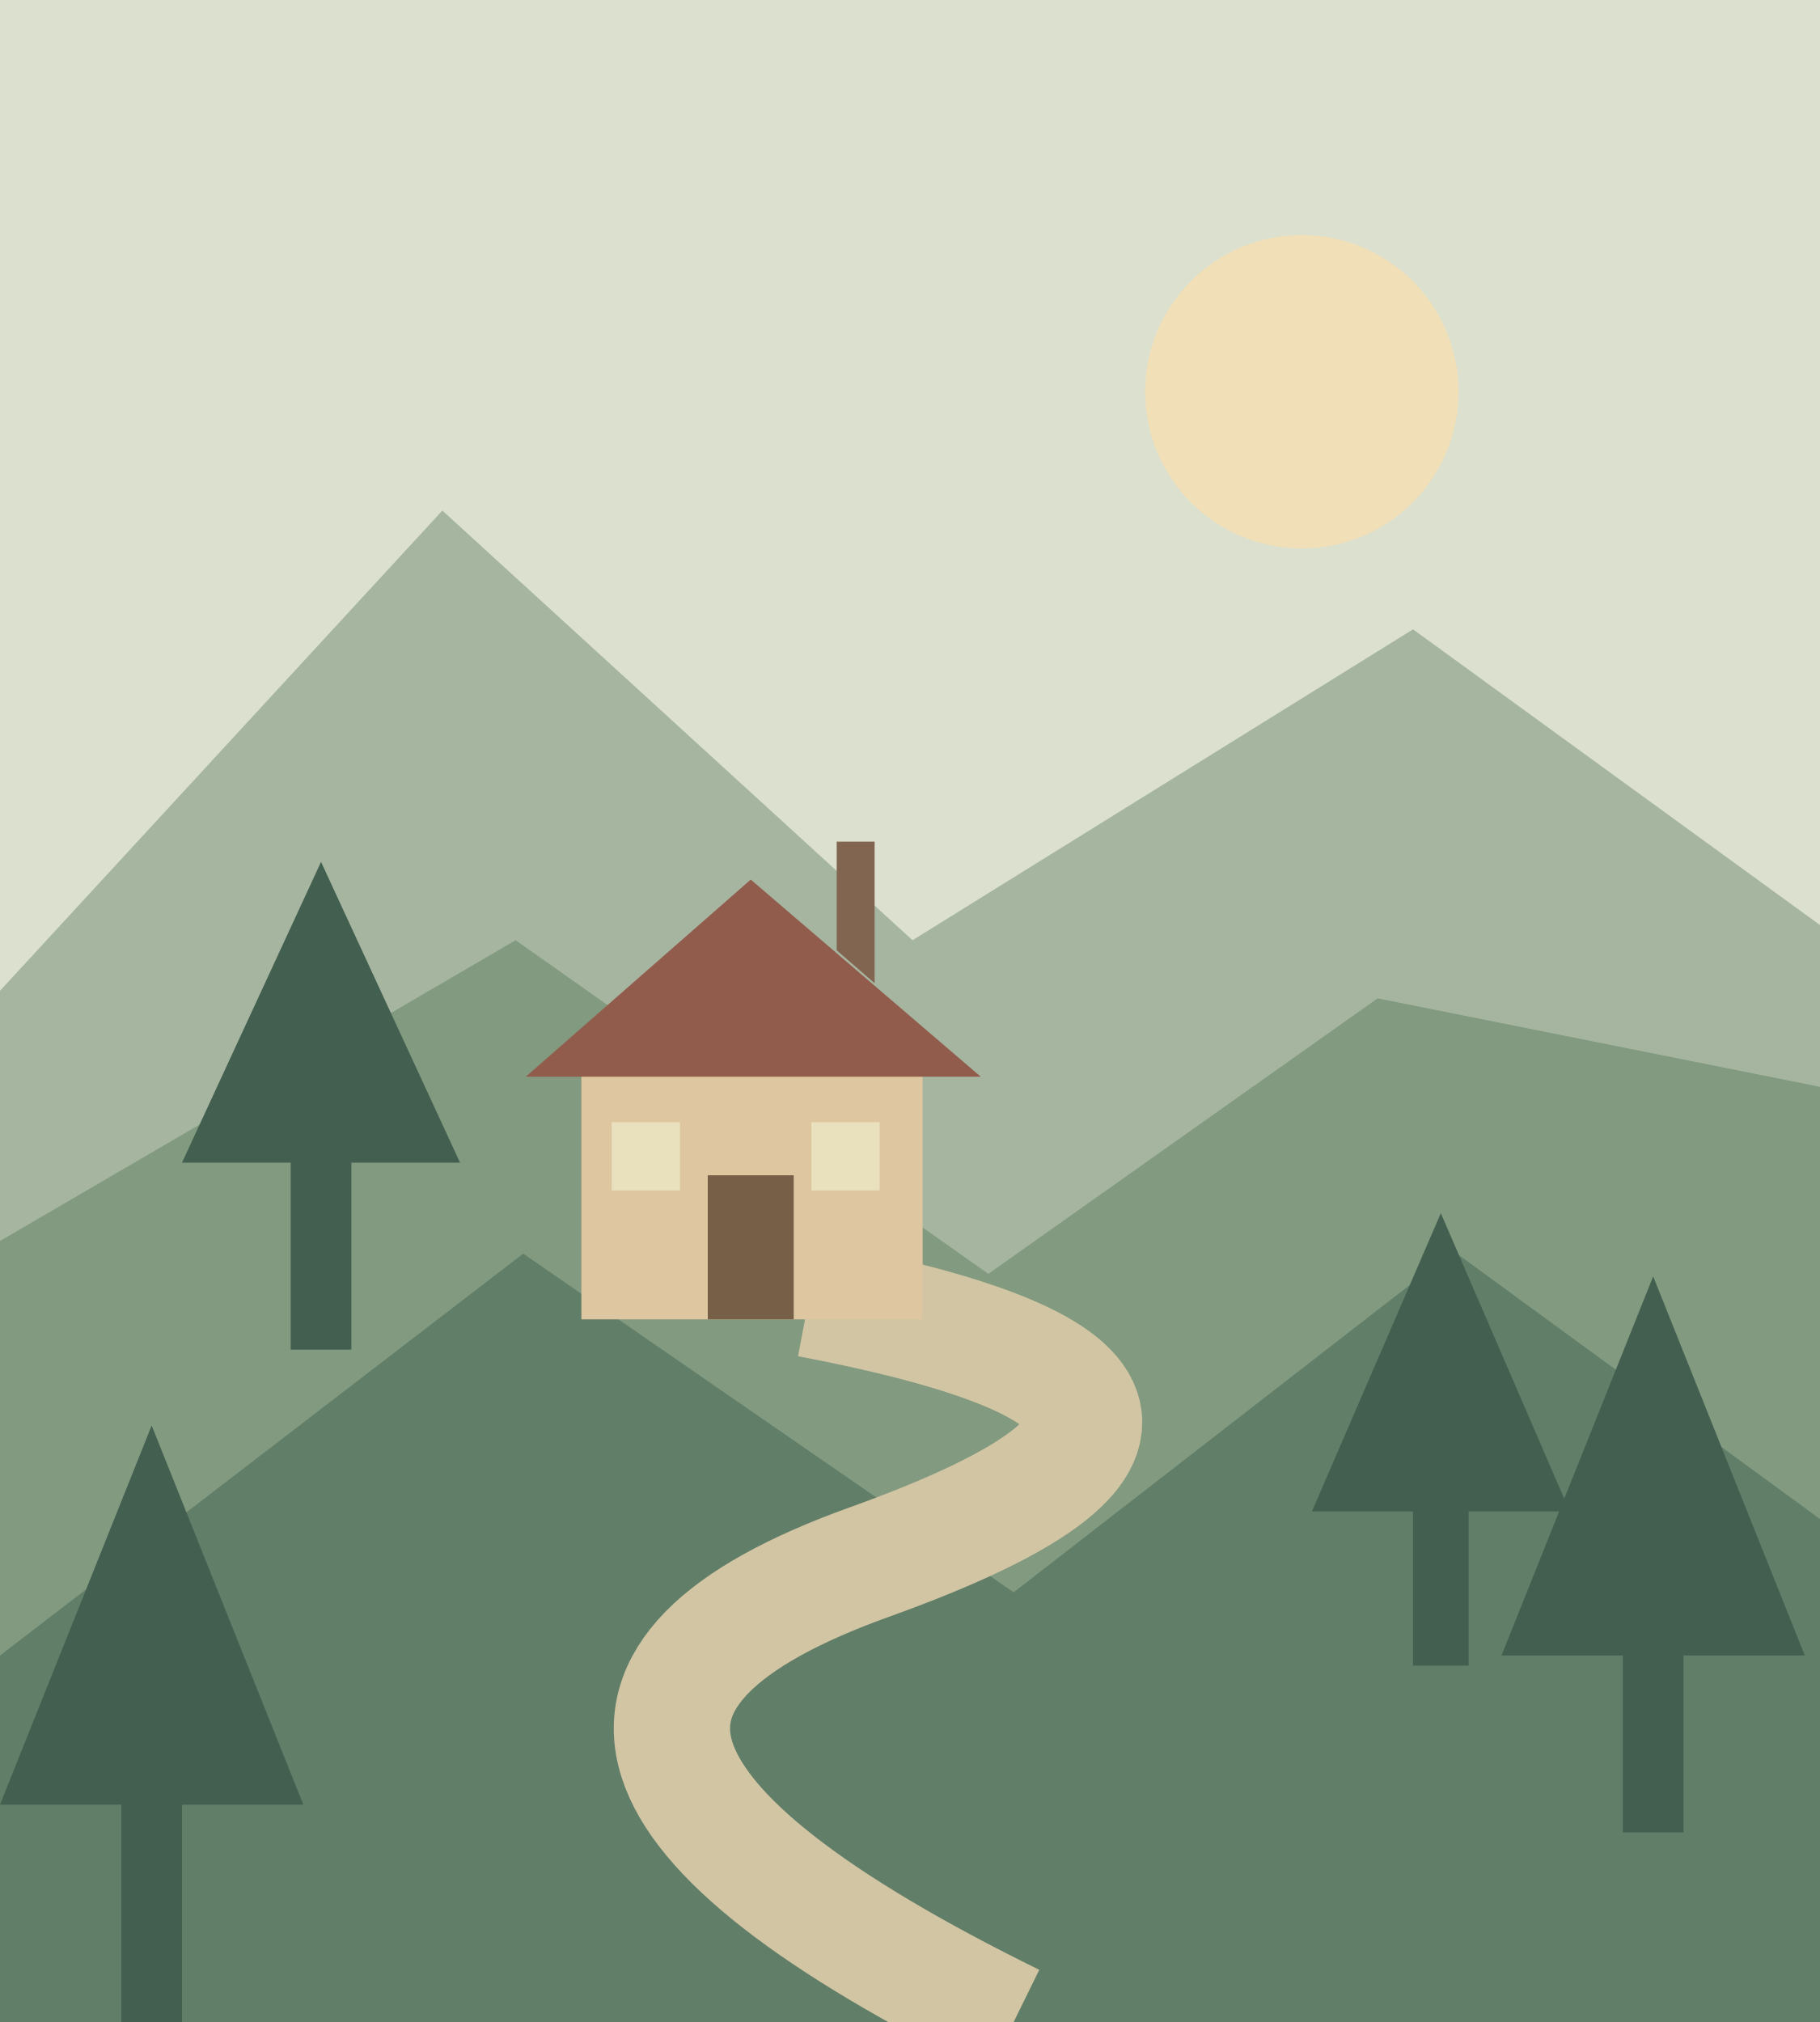
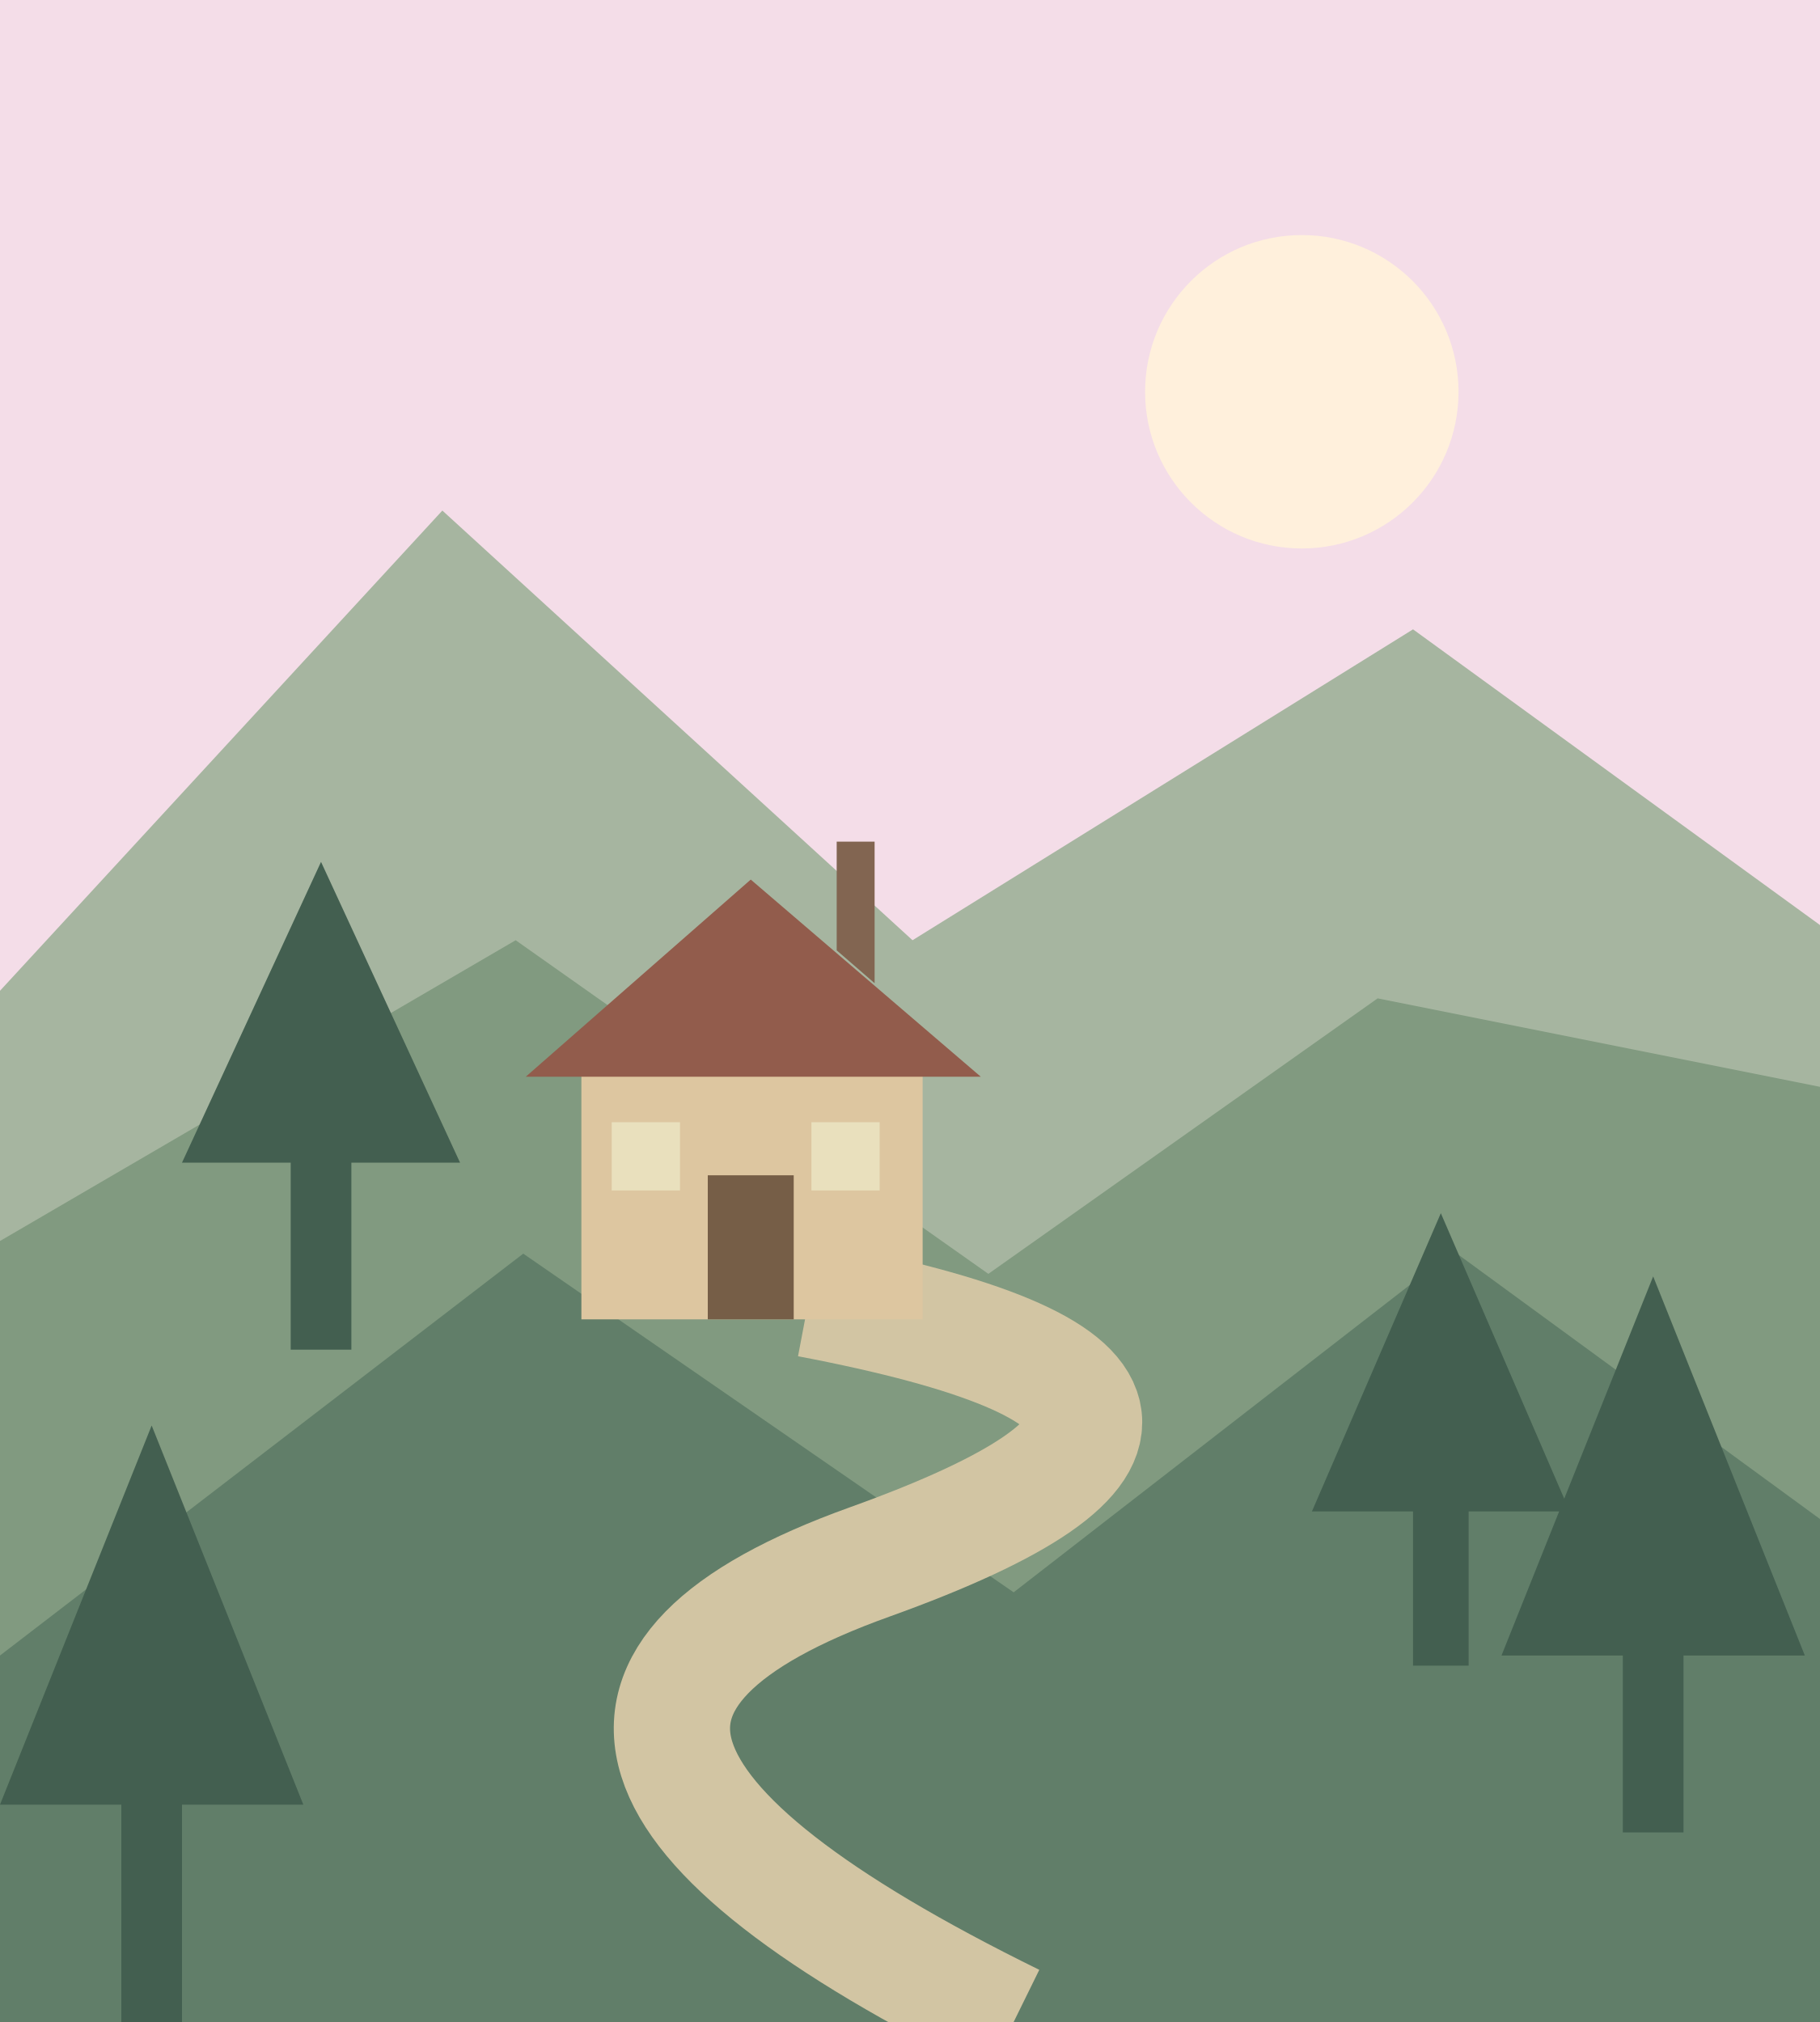
<svg xmlns="http://www.w3.org/2000/svg" width="720" height="800" viewBox="0 0 720 800">
-   <rect width="720" height="800" fill="#dce0cf" />
-   <circle cx="515" cy="155" r="62" fill="#f0dfb7" />
+   <rect width="720" height="800" fill="#F4DDE8" />
+   <circle cx="515" cy="155" r="62" fill="#FFF0DC" />
  <path d="M0 392 175 202 361 372 559 249 720 366v434H0" fill="#a6b5a0" />
  <path d="M0 491 204 372 391 504 545 395 720 430v370H0" fill="#819a80" />
  <path d="M0 655 207 496 401 630 575 495 720 601v199H0" fill="#617e69" />
  <path d="M401 800q-238-117-57-182t-24-104" fill="none" stroke="#d2c5a3" stroke-width="46" />
  <g fill="#435f50">
    <path d="m72 460 55-119 55 119h-43v74h-24v-74zm447 138 51-118 51 118h-40v61h-22v-61zm75 57 60-150 60 150h-48v70h-24v-70zM0 714l60-150 60 150H72v86H48v-86" />
  </g>
  <path d="M230 419h135v103H230z" fill="#ddc6a0" />
  <path d="m208 426 89-78 91 78z" fill="#925c4c" />
  <path d="M280 465h34v57h-34z" fill="#765e47" />
  <path d="M242 444h27v27h-27zm79 0h27v27h-27z" fill="#e9e0bd" />
  <path d="m331 376 0-43h15v56" fill="#826551" />
</svg>
